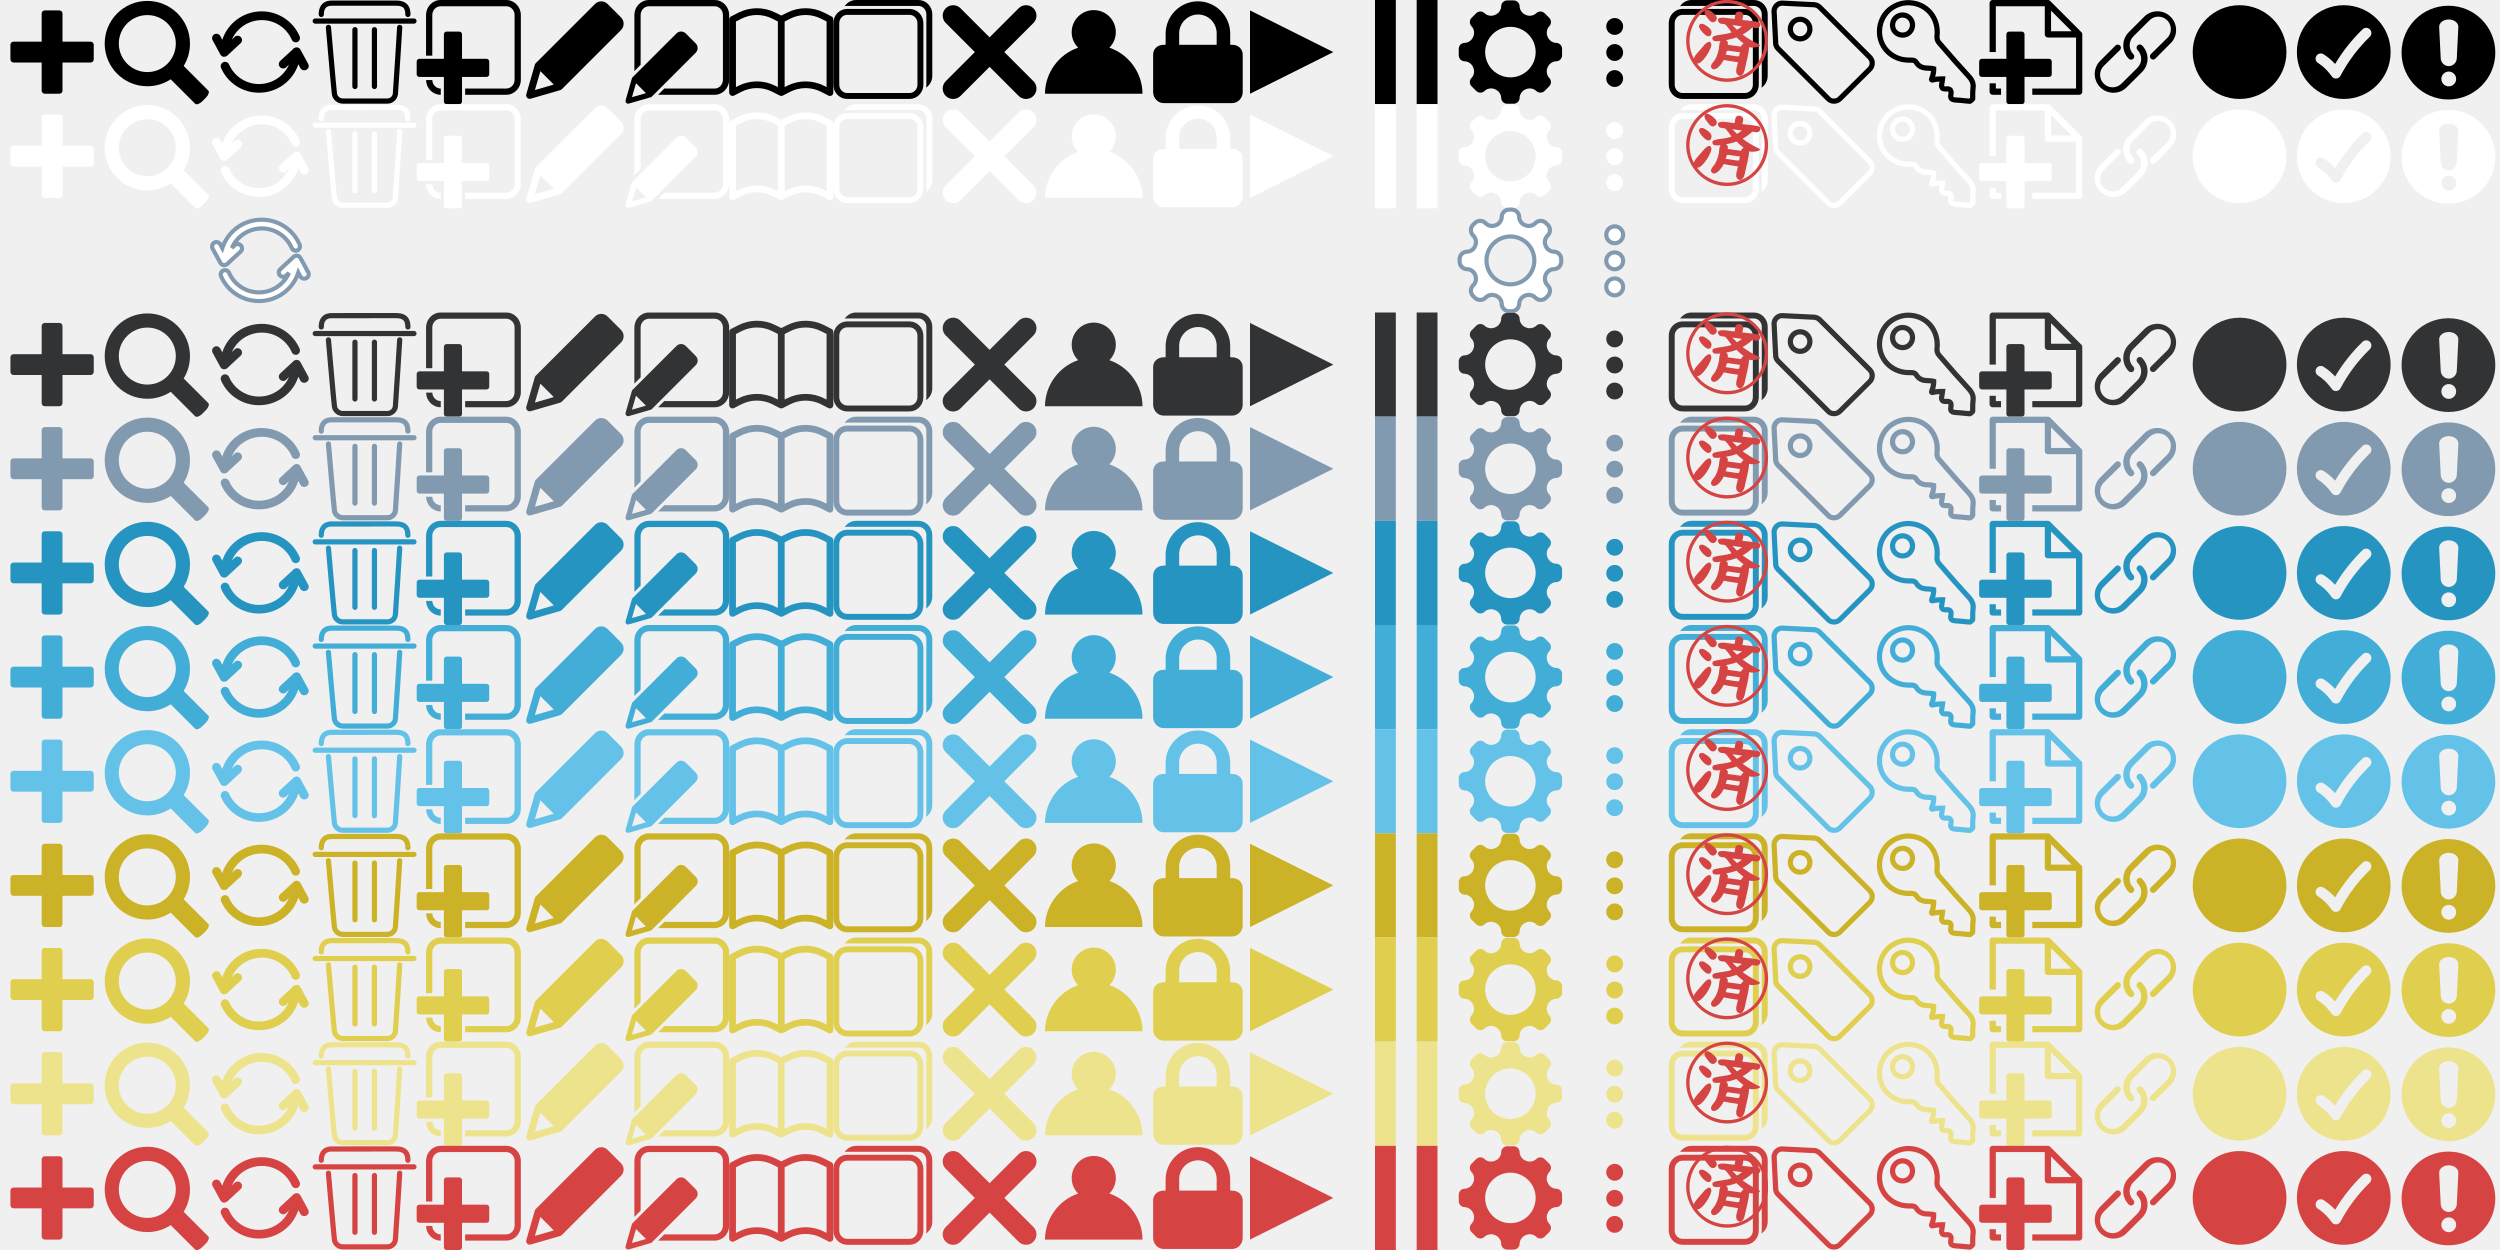
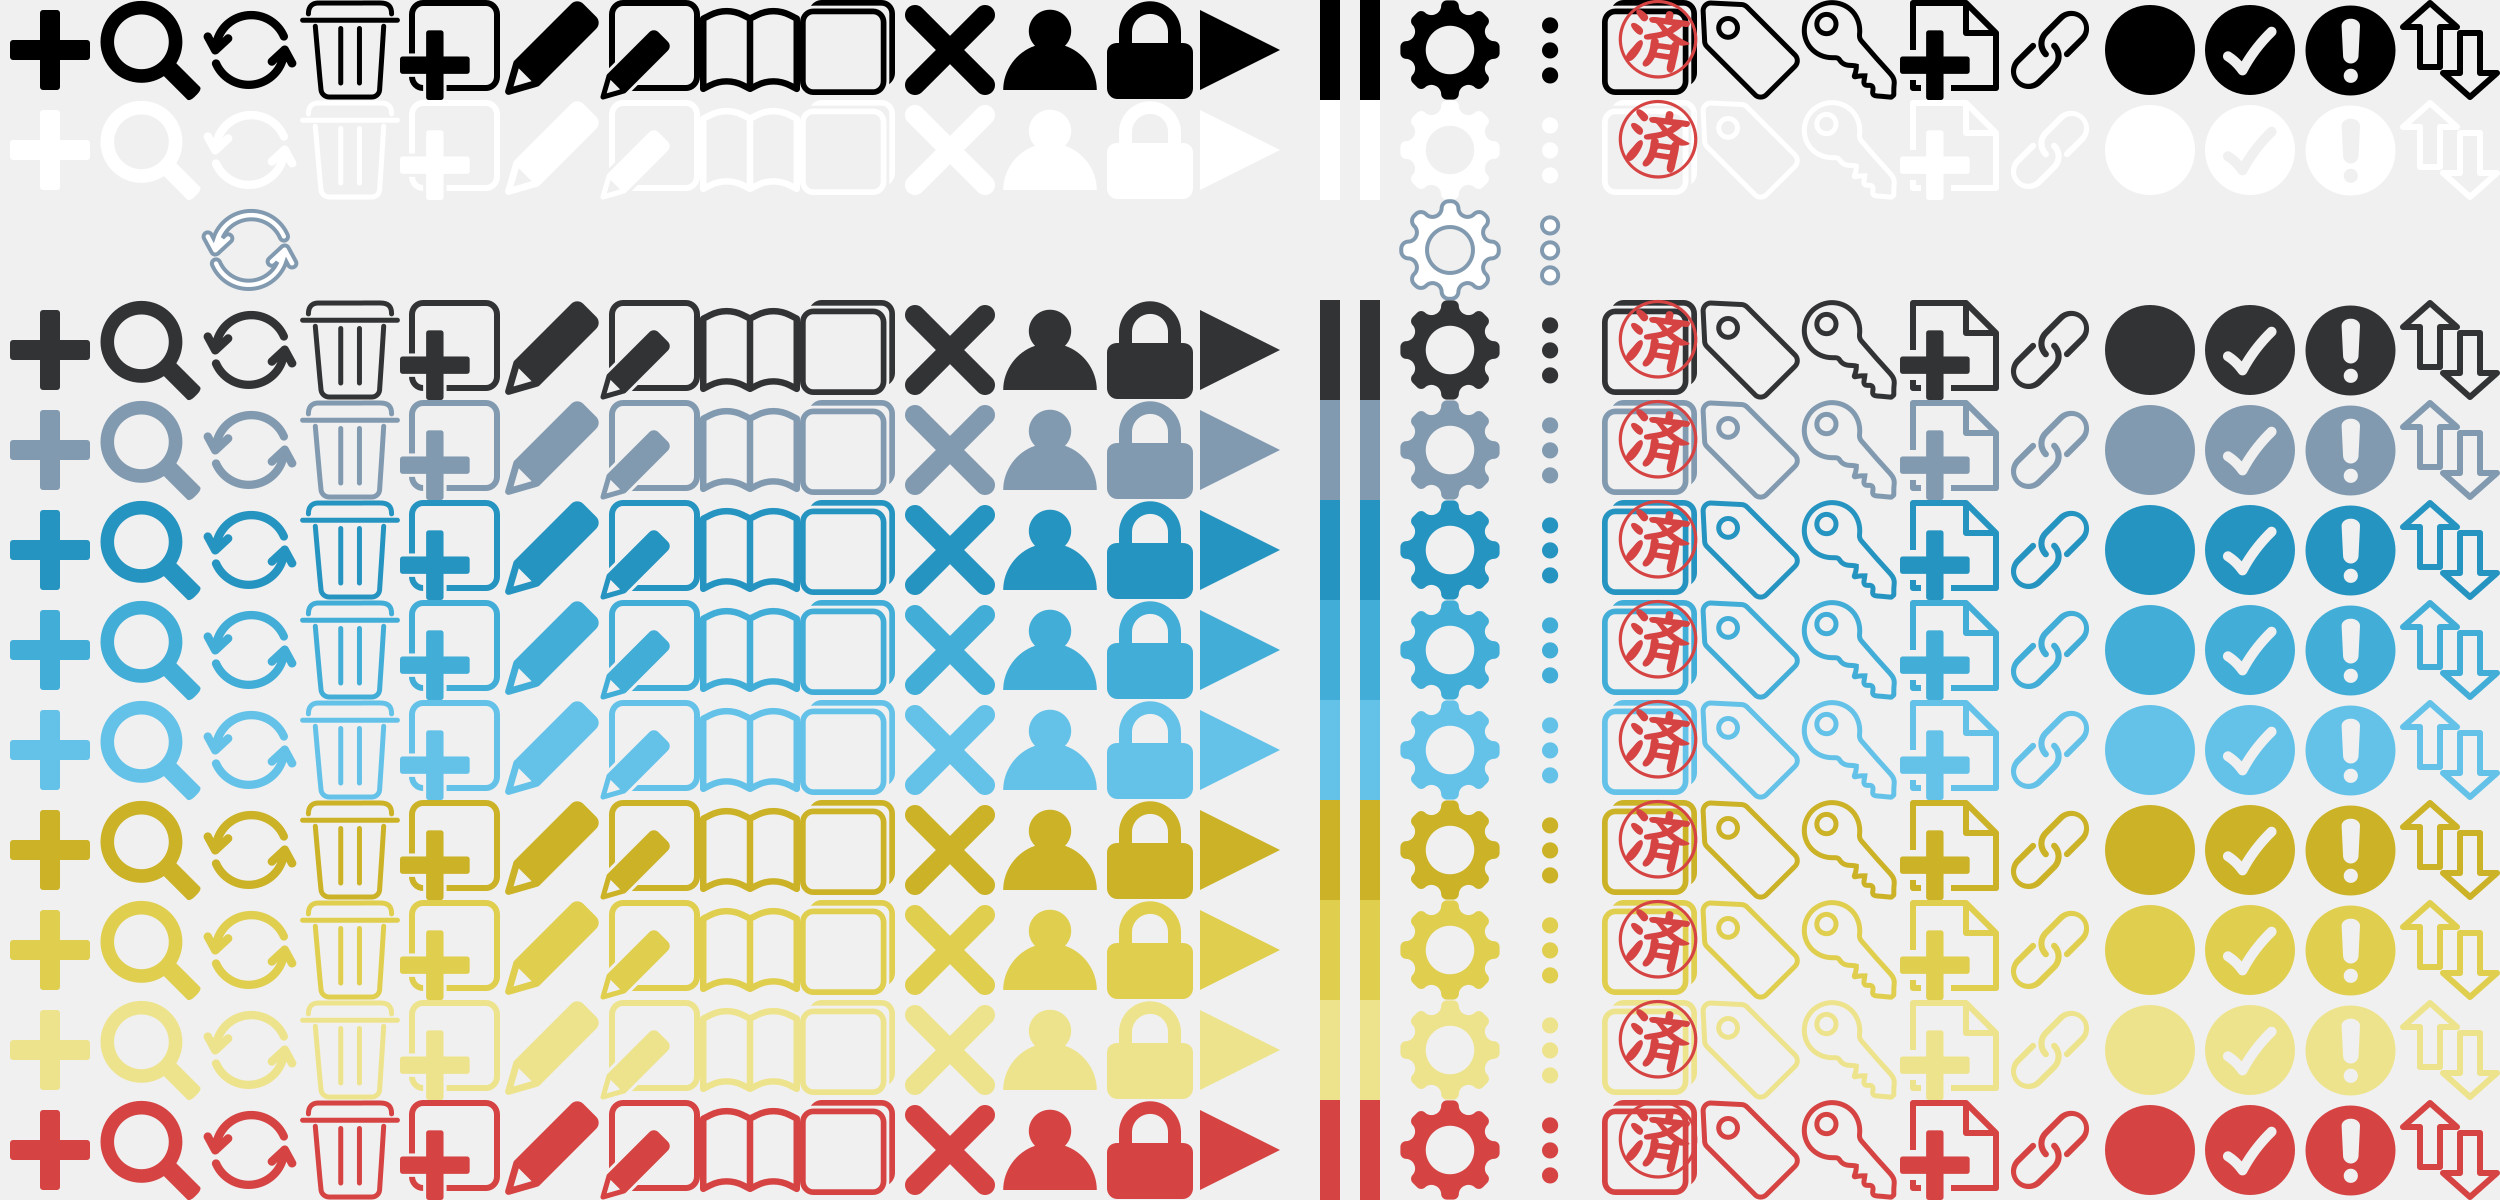
- <svg xmlns="http://www.w3.org/2000/svg" xmlns:xlink="http://www.w3.org/1999/xlink" viewBox="0 0 2400 1200" width="100%" height="100%">
+ <svg xmlns="http://www.w3.org/2000/svg" xmlns:xlink="http://www.w3.org/1999/xlink" viewBox="0 0 2500 1200" width="100%" height="100%">
  <g id="icons" fill="currentColor">
    <g>
      <rect x="40" y="10" width="20" height="80" rx="3" ry="3" />
      <rect x="10" y="40" width="80" height="20" rx="3" ry="3" />
    </g>
    <g transform="translate(100 -100)">
      <path d="M87.37,199.62l-23.49-23.49c-6.44,4.21-14.13,6.68-22.43,6.68         c-22.64,0-40.95-18.35-40.95-40.99c0-22.6,18.31-40.94,40.95-40.94         c22.6,0,40.94,18.35,40.94,40.94c0,7.9-2.22,15.27-6.07,21.5l23.66,23.65         c1.25,1.22,0.2,4.25-2.31,6.76l-3.52,3.53         C91.62,199.78,88.59,200.83,87.37,199.62L87.37,199.62z M68.78,141.82         c0-15.11-12.23-27.34-27.34-27.34c-15.11,0-27.38,12.23-27.38,27.34         s12.27,27.38,27.38,27.38C56.55,169.2,68.78,156.93,68.78,141.82z" />
    </g>
    <g transform="translate(200 0)">
      <path d="M87.6 34.7C81.3 20.2 67 10.9 51.2 10.9c-17.7 0-32.7 11.5-37.8 27.3l-1.9-3.6c-1.1-2-3.7-2.8-5.7-1.7S3 36.6 4.1 38.6l7.5 13.8c.6 1.1 1.7 1.9 3 2.1h.7c.8 0 1.6-.3 2.3-.7.6-.3 1.1-.8 1.5-1.3l11.9-11c1.7-1.6 1.8-4.2.2-5.9-1.6-1.7-4.2-1.8-5.9-.2L22.6 38c4.8-11 15.9-18.7 28.8-18.7 12.5 0 23.7 7.4 28.7 18.8.9 2.1 3.4 3.1 5.5 2.2 2-1 3-3.4 2-5.6zm8.3 26.7l-7.5-13.8c-.6-1.1-1.7-1.9-3-2.1-1-.2-2 .1-2.9.6-.6.3-1.2.8-1.6 1.4L69 58.5c-1.7 1.6-1.8 4.2-.2 5.9 1.6 1.7 4.2 1.8 5.9.2l2.7-2.6c-4.8 11-15.9 18.7-28.8 18.7-12.5 0-23.7-7.4-28.7-18.8-.9-2.1-3.4-3.1-5.5-2.2-2.1.9-3.1 3.4-2.2 5.5C18.5 79.7 32.8 89 48.6 89c17.7 0 32.7-11.5 37.8-27.3l1.9 3.6c.8 1.4 2.2 2.2 3.7 2.2.7 0 1.4-.2 2-.5 2.2-1 3-3.6 1.9-5.6z" />
    </g>
    <g transform="translate(300 0)" id="bin" fill="none" stroke="currentColor" stroke-width="5" stroke-linecap="round">
      <line x1="2.601" y1="20.206" x2="97.398" y2="20.206" />
      <path d="M8.421,13.864c0-4.676,1.465-10.873,10.226-10.844               c6.818,0.022,56.71-0.029,61.664-0.029c8.301,0,11.268,               3.684,11.268,10.873" />
      <path d="M15.299,26.281c0,0,5.161,59.847,5.761,63.939S25.486,97,29.008,97               s39.546,0,43.068,0s7.064-2.926,7.494-6.78s4.129-63.939,               4.129-63.939" />
      <line x1="40.75" y1="28.5" x2="40.75" y2="83" />
      <line x1="59.45" y1="28.5" x2="59.45" y2="83" />
    </g>
    <g transform="translate(400 0)">
      <path d="M67.06,56.46H43.54V32.94c0-1.44-1.17-2.61-2.61-2.61         H28.74c-1.44,0-2.61,1.17-2.61,2.61v23.52H2.61         C1.17,56.46,0,57.63,0,59.07v12.19c0,1.45,1.17,2.61,2.61,2.61         h23.52v23.52c0,1.45,1.17,2.61,2.61,2.61h12.19         c1.44,0,2.61-1.16,2.61-2.61V73.87h23.52c1.45,0,2.61-1.16,2.61-2.61         V59.07C69.67,57.63,68.51,56.46,67.06,56.46z" />
      <path d="M23.128,85h-0.121c-4.321,0-7.845-3.622-7.992-8.13h-6         C9.167,84.687,15.379,91,23.007,91h0.121V85z" />
      <path d="M85.992,0H23.007C15.284,0,9,6.469,9,14.42v39.041h6V14.42         C15,9.777,18.592,6,23.007,6h62.985C90.407,6,94,9.777,94,14.42         v62.16c0,4.643-3.593,8.42-8.008,8.42H46.544v6h39.448         C93.716,91,100,84.531,100,76.58V14.42C100,6.469,93.716,0,85.992,0z" />
    </g>
    <g transform="translate(550 50) scale(1.7) translate(-50 -50)">
      <path d="M77.18,30.44l-7.62-7.62a5,5,0,0,0-7.07,0L29,56.28                a2,2,0,0,0-.51.86L23.68,73.84A2,2,0,0,0,25.6,76.4                a2,2,0,0,0,.56-.08l16.71-4.85a2,2,0,0,0,.86-.51L77.18,37.51                a5,5,0,0,0,0-7.07Zm-48.64,41,3.09-10.66,7.56,7.56Z" />
    </g>
    <g transform="translate(600 0)">
      <path d="M85.99,0H23.01C15.28,0,9,6.47,9,14.42v53.81l6-5.99         V14.42C15,9.78,18.59,6,23.01,6h62.99C90.41,6,94,9.78,94,14.42v62.16         c0,4.64-3.59,8.42-8.01,8.42H37.73l-6,6h54.26         C93.72,91,100,84.53,100,76.58V14.42C100,6.47,93.72,0,85.99,0z" />
      <path d="M67.9,41.69l-9.59-9.59c-2.46-2.46-6.44-2.46-8.9,0L7.25,74.21         c-0.3,0.3-0.52,0.67-0.64,1.08L0.56,96.32         c-0.39,1.33,0.38,2.73,1.71,3.12c0.23,0.07,0.47,0.1,0.7,0.1         c0.24,0,0.48-0.03,0.71-0.1l21.03-6.1c0.41-0.12,0.78-0.34,1.08-0.64         L67.9,50.59C70.36,48.13,70.36,44.15,67.9,41.69z         M6.68,93.3l3.89-13.42l9.52,9.52L6.68,93.3z" />
    </g>
    <g transform="translate(700 0)">
      <path d="M96.75,92.12c-0.52,0-1.01-0.12-1.47-0.36l-6.96-3.58         c-4.61-2.35-9.77-3.59-14.93-3.59s-10.33,1.24-14.93,3.58l-6.97,3.59         l-0.1,0.05l-0.2,0.08l-0.21,0.07l-0.16,0.04l-0.16,0.03h-0.71         c-0.19,0-0.42-0.03-0.64-0.08l-0.17-0.04h-0.11         c-0.16-0.05-0.31-0.11-0.45-0.18l-0.33-0.17h-0.06l-6.63-3.41         c-4.61-2.35-9.77-3.59-14.93-3.59c-5.17,0-10.33,1.24-14.93,3.58         l-6.97,3.59c-0.46,0.23-0.97,0.36-1.49,0.36C1.45,92.1,0,90.65,0,88.86         v-70.2c0-1.22,0.69-2.33,1.8-2.88l6.98-3.59         c5.5-2.8,11.69-4.29,17.87-4.29c6.19,0,12.37,1.48,17.88,4.29l5.5,2.74         l5.49-2.73C61.03,9.38,67.21,7.9,73.4,7.9         c6.19,0,12.37,1.48,17.88,4.29l6.96,3.58c1.09,0.56,1.77,1.66,1.76,2.89         v70.2c0,0.52-0.12,1.04-0.36,1.5         C99.09,91.44,97.98,92.12,96.75,92.12L96.75,92.12z M73.38,78.15         c6.19,0,12.37,1.48,17.88,4.29l2.25,1.15V20.63l-5.19-2.65         c-4.6-2.35-9.76-3.58-14.93-3.58s-10.33,1.24-14.93,3.58l-5.21,2.65         v62.96l2.25-1.15C61.01,79.63,67.19,78.15,73.38,78.15z         M26.62,78.15c6.19,0,12.37,1.48,17.88,4.29l2.25,1.15V20.63l-5.19-2.65         c-4.6-2.35-9.76-3.58-14.93-3.58         c-5.17,0-10.33,1.24-14.93,3.58L6.5,20.63v62.96l2.25-1.15         C14.26,79.63,20.44,78.15,26.62,78.15z" />
    </g>
    <g transform="translate(800 0) scale(0.95)">
      <path fill="none" stroke="currentColor" stroke-width="6" d="M88,85.58C88,91.89,83.07,97,76.99,97H14.01         C7.93,97,3,91.89,3,85.58V23.42C3,17.11,7.93,12,14.01,12         h62.99C83.07,12,88,17.11,88,23.42V85.58z" />
      <path d="M85.99,0H23.01c-4.76,0-8.97,2.46-11.5,6.21         C12.33,6.09,13.16,6,14.01,6h9h53.99h9C90.41,6,94,9.78,94,14.42v9         v53.16v9c0,1.03-0.1,2.03-0.27,3.01c3.78-2.59,6.27-7,6.27-12.01         V14.42C100,6.47,93.72,0,85.99,0z" />
    </g>
    <g transform="translate(900 0)">
      <path fill="none" stroke="currentColor" stroke-width="20" stroke-linecap="round" d="M85 15L15 85M15 15l70 70" />
    </g>
    <g transform="translate(1000 0)">
      <path d="M64.992 45.781c3.831-3.834 6.2-9.064 6.2-14.912         0-11.704-9.487-21.16-21.192-21.16-11.704 0-21.192 9.504-21.192 21.208         0 5.848 2.369 11.021 6.2 14.855C16.515 51.99 3.198 70 3.198         90h93.605c0-20-13.32-38.002-31.811-44.219z" />
    </g>
    <g transform="translate(1100 0)">
      <path d="M82.81 43H81V32.256C81 15.237 67.02 1.264 50         1.264c-17.019 0-31 14.063-31 31.08V43h-1.809C11.469 43 7 46.704         7 52.493v35.814C7 94.096 11.469 99 17.191 99H82.81C88.531 99 93 94.096 93         88.308V52.493C93 46.704 88.531 43 82.81 43zM32 33v-.976c0-9.958         8.273-18.094 18.232-18.094C60.19 13.931 68 22.097 68         32.056V43H32V33z" />
    </g>
    <g transform="translate(1200 0)">
      <path d="M0 10l80 40l-80 40v-60" />
    </g>
    <g transform="translate(1300 0)">
      <path d="M20 0h20v100h-20v-100M60 0h20v100h-20v-100" />
    </g>
    <g transform="translate(1400 0)">
      <path d="M25.14,87.37c-2.23,2.14-5.81,2.11-8-0.08l-4.43-4.43         c-2.19-2.19-2.23-5.75-0.08-8l0.19-0.19c2.14-2.23,2.93-6.34,1.73-9.22         l-0.54-1.3c-1.19-2.86-4.63-5.23-7.75-5.29l-0.27-0.01         c-3.09-0.06-5.6-2.61-5.6-5.71l0-6.27c0-3.09,2.49-5.65,5.6-5.71         l0.27-0.01c3.09-0.06,6.55-2.42,7.75-5.29l0.54-1.3         c1.19-2.86,0.42-6.98-1.73-9.22l-0.19-0.19         c-2.14-2.23-2.11-5.81,0.08-8l4.43-4.43c2.19-2.19,5.75-2.23,8-0.08         l0.19,0.19c2.23,2.14,6.34,2.93,9.22,1.73l1.3-0.54         c2.86-1.19,5.23-4.63,5.29-7.75l0.01-0.27c0.06-3.09,2.61-5.6,5.71-5.6         l6.27,0c3.09,0,5.65,2.49,5.71,5.6l0.01,0.27         c0.06,3.09,2.42,6.55,5.29,7.75l1.29,0.54c2.86,1.19,6.98,0.42,9.22-1.73         l0.2-0.19c2.23-2.14,5.81-2.11,7.99,0.08l4.43,4.43         c2.19,2.19,2.23,5.75,0.08,8l-0.19,0.19c-2.14,2.23-2.93,6.34-1.73,9.22         l0.54,1.3c1.19,2.86,4.64,5.23,7.75,5.29l0.27,0.01         c3.09,0.06,5.6,2.61,5.6,5.71v6.27c0,3.09-2.49,5.65-5.6,5.71l-0.27,0.01         c-3.09,0.06-6.56,2.42-7.75,5.29l-0.54,1.29         c-1.19,2.86-0.42,6.98,1.73,9.22l0.19,0.2c2.14,2.23,2.11,5.81-0.08,7.99         l-4.43,4.43c-2.19,2.19-5.75,2.23-8,0.08l-0.19-0.19         c-2.23-2.14-6.34-2.93-9.22-1.73l-1.3,0.54         c-2.86,1.19-5.23,4.64-5.29,7.75l-0.01,0.27c-0.06,3.09-2.61,5.6-5.71,5.6         h-6.27         c-3.09,0-5.65-2.49-5.71-5.6l-0.01-0.27c-0.06-3.09-2.42-6.56-5.29-7.75         l-1.3-0.54c-2.86-1.19-6.98-0.42-9.22,1.73L25.14,87.37z         M40.72,72.4c12.37,5.13,26.55-0.75,31.67-13.12         c5.13-12.37-0.75-26.55-13.12-31.67c-12.37-5.12-26.55,0.75-31.67,13.12         C22.48,53.09,28.35,67.27,40.72,72.4z" />
    </g>
    <g transform="translate(1500 0)" id="dotdotdot">
      <circle cx="50.1" cy="50.4" r="8.1" fill="currentColor" />
      <circle cx="50.1" cy="25.4" r="8.1" fill="currentColor" />
      <circle cx="50.1" cy="75.4" r="8.1" fill="currentColor" />
    </g>
    <g transform="translate(1602 0) scale(0.95)">
      <path fill="none" stroke="currentColor" stroke-width="6" d="M88,85.58C88,91.89,83.07,97,76.99,97H14.01         C7.93,97,3,91.89,3,85.58V23.42C3,17.11,7.93,12,14.01,12         h62.99C83.07,12,88,17.11,88,23.42V85.58z" />
      <path d="M85.99,0H23.01c-4.76,0-8.97,2.46-11.5,6.21         C12.33,6.09,13.16,6,14.01,6h9h53.99h9C90.41,6,94,9.78,94,14.42v9         v53.16v9c0,1.03-0.1,2.03-0.27,3.01c3.78-2.59,6.27-7,6.27-12.01         V14.42C100,6.47,93.72,0,85.99,0z" />
      <path fill="hsl(360, 64%, 55%)" transform="scale(1.1) translate(0 -10)" d="M39.27,40.21c-1.6,8.2-10.46-1.98-11.37-5.31         c-0.89-3.27,2.83-3.5,4.76-2.42         C35.12,33.87,39.92,36.85,39.27,40.21         C39.11,41,39.53,38.87,39.27,40.21z         M81.94,30.16c4.2,0.82,2.01,6.22-1.8,5.72         c-0.94-0.12-2.65-0.72-3.57-0.47c-2.59,2.51-5.6,4.57-8.73,6.34         c4.44,3.31,9.33,6.37,14.38,8.67c5.61,2.58-5.83,4.03-8.4,2.9         c-0.38,6.83-2.7,13.99-4.01,20.7c-0.62,3.18-3.29,8.31-7.07,4.02         c-2.02-2.3,0.37-8.22,0.87-10.83c-3.26-0.51-6.52-1.01-9.78-1.52         c-0.65-0.1-2.8-0.83-3.42-0.53c-1.45,2.86-3.36,5.58-5.99,7.47         c-1.8,1.31-4.66,1.81-5.51-0.94c-0.74-2.4,2.76-5.33,3.82-7.27         c1.62-2.95,2.65-6.19,3.29-9.49c0.43-2.2,0.27-5.38,1.52-7.29         c-1.74,0.15-3.7,0.42-5.44,0.08c-2.26-0.44-2.88-3.81-0.52-4.6         c5.25-1.6,10.81-1.34,16.11-3.36c-1.16-1.28-4.94-7.42-6.53-7.64         c-1.43-0.19-4.1-0.06-5.05-1.42c-4.21-6.05,6.37-4.29,8.5-4.02         c1.89,0.24,3.77,0.49,5.66,0.73c0.42,0.05,0.72-3.82,0.98-4.35         c0.61-3.13,5.17-3.13,6.72-0.75c1.04,1.61-0.04,4.33-0.38,6.03         C72.34,28.92,77.23,29.24,81.94,30.16         C83.74,30.51,81.88,30.15,81.94,30.16z         M58.46,33.04c1.34,1.49,2.74,2.92,4.19,4.3         c1.62-0.95,3.19-1.98,4.68-3.13C64.37,33.83,61.42,33.43,58.46,33.04z         M65.38,58.08c-2.56-0.36-5.13-0.73-7.69-1.09         c-4.48-0.64-4.12-1.24-5.4,3.19c2.93,0.45,5.86,0.89,8.79,1.34         C65.11,62.14,64.59,62.13,65.38,58.08z         M62.18,44.31         c-3.16,1.22-6.47,2.02-9.79,2.62c2.03,0.81,2.11,2.37,1.74,4.22         c2.92,0.4,5.85,0.8,8.77,1.21c1.13,0.16,2.26,0.31,3.39,0.47         c-0.1-0.01,1.51-2.63,2.5-2.85C66.5,48.2,64.26,46.34,62.18,44.31         C59.38,45.39,63.02,41.05,62.18,44.31z         M37.02,28.33         c1.35,2,3.97,3.03,5.92,1.12c3.16-3.07-0.33-6.21-2.77-8.13         c-1.49-1.18-4.56-3.68-6.52-1.95C30.84,21.99,35.57,26.17,37.02,28.33         C37.82,29.52,36.32,27.29,37.02,28.33z         M90.6,54.78C86.93,73.54,69.07,86.9,50.04,85.05         C30.05,83.12,14.7,65.09,16.06,45.04         C17.39,25.57,34.06,9.9,53.6,9.9C76.95,9.9,95.08,31.82,90.6,54.78         C87.15,72.43,92.52,44.91,90.6,54.78z         M82.38,28.21         C72.37,13.35,51.97,8.56,36.42,17.49c-15.99,9.18-22.08,29.96-13.39,46.3         c1.15-3.85,5.83-7.61,8.22-10.84         c1.26-1.71,7.01-8.07,7.88-2.13c0.56,3.82-8.59,18.75-13.23,17.51         c11.01,14.71,32.31,18.2,47.41,7.74         C88.71,65.43,92.86,43.78,82.38,28.21         C77.21,20.53,87.55,35.89,82.38,28.21z" />
    </g>
    <g transform="translate(1700 0)">
      <path fill="none" stroke="currentColor" stroke-width="5" d="M60.6,97.1c-2.2,0-4.2-0.8-5.5-2.3L6.9,46.6c-1.6-1.6-2.4-3.8-2.3-6.2         l0-0.1L3.1,10.5c0.3-4.1,3.4-7.3,7.4-7.5l30.3,1.5c0,0,0.3,0,0.4,0         c2,0,4.1,0.9,5.7,2.4l48.1,48.1c3.1,3.1,3.1,8.2,0,11.3L66.4,94.7         C64.8,96.3,62.9,97.1,60.6,97.1z" />
      <circle fill="none" stroke="currentColor" stroke-width="5" cx="28.1" cy="27.9" r="9.4" />
    </g>
    <g transform="translate(1800 0)" id="key">
      <path fill="none" stroke="currentColor" stroke-width="5" d="M86.7,96.8c-3.1-0.3-6.2-0.7-9.4-0.8c-1.2-0.1-2.9-0.3-3.9-1.3         c-0.7-0.8-0.9-2-0.6-3.6c0.4-2.2,0.3-3.8-0.5-4.7         c-0.6-0.7-1.7-1.1-3.2-1.1c-0.3,0-0.7,0-1.1,0.1c-0.2,0-0.5,0-0.7,0         c-1.2,0-2.1-0.3-2.7-1c-1-1.2-0.7-3.1-0.5-3.8l0-0.2         c0.1-0.7,0.3-1.6,0.4-2.3l0.3-2.3l-2.3,0c-0.8,0-1.9,0.1-2.9,0.2         c-0.7,0-1.3,0.2-2.1,0.3l-2.6,0.5c0,0,0,0-0.1,0c-0.2,0-0.3-0.1-0.4-0.2         c-0.1-0.1-0.2-0.3-0.1-0.5l0.8-2.5c0.3-0.8,0.5-1.3,0.6-2         c0.3-1.4,0.6-2.9,0.6-3.8l0-1.7l-1.6-0.4c-0.5-0.1-1.4-0.2-4-0.3         c-5.3,0-8.8-1.8-11-5.4c-0.9-1.4-2-2.3-4.7-2.3c-0.3,0-0.6,0-1,0         c-0.6,0-1.1,0-1.7,0c-8.2,0-15.9-3.4-21.2-9.3c-4.5-5-6.9-11.6-6.8-18.4         c0.1-7.7,3.2-14.9,8.9-20.2C18.4,5.3,25.1,2.6,32,2.6c0.7,0,1.3,0,2,0.1         c7.3,0.5,13.9,3.7,18.7,9c5.4,6.1,7.9,14.6,6.8,23.2         c-0.2,1.9,0.5,4.5,1.8,5.9C71.9,53.2,81.4,64,90.3,73.6l0,0         c3.3,3.7,4.4,7,3.8,11.2c-0.3,2.3-0.3,4.6-0.3,6.9c0,1.1,0,2.1,0,3.1         c0,0.1-0.1,0.3-0.2,0.4l-2.2,1.9c-0.1,0.1-0.2,0.1-0.3,0.1L86.7,96.8z" />
      <path fill="none" stroke="currentColor" stroke-width="5" d="M26.5,33.7c-2.8,0-5.5-1.2-7.3-3.2c-3.4-3.9-3.1-10,0.7-13.5         c1.8-1.7,4.1-2.6,6.5-2.6c0.2,0,0.3,0,0.5,0c2.6,0.1,5,1.3,6.7,3.2         l0.1,0.1l-0.1-0.1c1.7,1.9,2.6,4.5,2.4,7.1c-0.2,2.6-1.3,4.9-3.2,6.6         C31.2,32.9,28.9,33.7,26.5,33.7z" />
    </g>
    <g transform="translate(1900 0)" id="add-note" fill="currentColor">
      <path d="M67.06,56.46H43.54V32.94c0-1.44-1.17-2.61-2.61-2.61         H28.74c-1.44,0-2.61,1.17-2.61,2.61v23.52H2.61         C1.17,56.46,0,57.63,0,59.07v12.19c0,1.45,1.17,2.61,2.61,2.61         h23.52v23.52c0,1.45,1.17,2.61,2.61,2.61h12.19         c1.44,0,2.61-1.16,2.61-2.61V73.87h23.52c1.45,0,2.61-1.16,2.61-2.61         V59.07C69.67,57.63,68.51,56.46,67.06,56.46z" />
      <path d="M13 50v-47h53v30h30v55h-45m-30 0h-8v-8M66 3l30 30" stroke="currentColor" stroke-width="6" fill="none" stroke-linecap="butt" stroke-linejoin="round" />
    </g>
    <g transform="translate(2000 0)" id="link" fill="currentColor">
      <path d="M15.4 59.2a18 18 0 0 0 25.4 25.4l15.6-15.5c7-7 7-18.4 0-25.5A3 3 45 1 0 52 48a12 12 0 0 1 0 17L36.6 80.3a12 12 0 0 1-17 0 12 12 0 0 1 0-17L35.2 48a3 3 45 1 0-4.3-4.3L15.4 59.2zm28.2-28.3c-7 7-7 18.4 0 25.5A3 3 45 1 0 48 52a12 12 0 0 1 0-17l15.5-15.5a12 12 0 0 1 17 0 12 12 0 0 1 0 17L64.8 52a3 3 45 1 0 4.3 4.3l15.5-15.6a18 18 0 0 0-25.4-25.4L43.6 30.9z" />
    </g>
    <g transform="translate(2100 0)" fill="currentColor">
      <circle cx="50" cy="50" r="45" />
    </g>
    <g transform="translate(2200 0)" fill="currentColor">
      <path d="M50 5a45 45 0 1 0 0 90 45 45 0 0 0 0-90zm25 30.3a148.4 148.4 0 0 0-28.2 37.6c-.4.7-.9 1.2-1.6 1.7-.8.5-1.5.8-2.4.8h-.3a5 5 0 0 1-2.2-.5l-.6-.4a3 3 0 0 1-1-1l-.4-.4s-4.9-7.4-12.5-12.3a5 5 0 1 1 5.3-8.4c4.4 2.8 8 6.2 10.6 9a162 162 0 0 1 26.4-33.3 5 5 0 0 1 7 .1 5 5 0 0 1 0 7z" />
    </g>
    <g transform="translate(2300 0)" fill="currentColor" id="error-circle">
      <path d="M43.1 56.2c.2 4 3.7 7.3 7.7 7.3s7.5-3.3 7.7-7.3L60 26c.2-4-4-7.3-9.2-7.3-5.3 0-9.4 3.3-9.2 7.3M5.5 50.5a45 45 0 1 1 90 0 45 45 0 0 1-90 0zm45.3 32.4a7.1 7.1 0 1 0 0-14.2 7.1 7.1 0 0 0 0 14.2z" />
    </g>
+     <g transform="translate(2400 0)" id="add-reverse">
+       <path stroke-width="6" fill="none" stroke="currentColor" stroke-linejoin="round" d="M3 27l27-24 27 24h-17v40h-20v-40z" />
+       <path stroke-width="6" fill="none" stroke="currentColor" stroke-linejoin="round" d="M60 33h20v40h17l-27 24-27-24h17z" />
+     </g>
  </g>
  <use y="100" xlink:href="#icons" color="white" />
  <g transform="translate(200 200)">
    <path fill="white" stroke="hsl(209, 23%, 60%)" stroke-width="4" d="M87.6 34.7C81.3 20.2 67 10.9 51.2 10.9c-17.7 0-32.7 11.5-37.8       27.3l-1.9-3.6c-1.1-2-3.7-2.8-5.7-1.7S3 36.6 4.1 38.6l7.5 13.8c.6 1.1 1.7       1.9 3 2.1h.7c.8 0 1.6-.3 2.3-.7.6-.3 1.1-.8 1.5-1.3l11.9-11c1.7-1.6       1.8-4.2.2-5.9-1.6-1.7-4.2-1.8-5.9-.2L22.6 38c4.8-11 15.9-18.7 28.8-18.7       12.5 0 23.7 7.4 28.7 18.8.9 2.1 3.4 3.1 5.5 2.2 2-1 3-3.4 2-5.6zm8.3       26.7l-7.5-13.8c-.6-1.1-1.7-1.9-3-2.1-1-.2-2 .1-2.9.6-.6.3-1.2.8-1.6 1.4L69       58.5c-1.7 1.6-1.8 4.2-.2 5.9 1.6 1.7 4.2 1.8 5.9.2l2.7-2.6c-4.8 11-15.9       18.7-28.8 18.7-12.5 0-23.7-7.4-28.7-18.8-.9-2.1-3.4-3.1-5.5-2.2-2.1.9-3.1       3.4-2.2 5.5C18.5 79.7 32.8 89 48.6 89c17.7 0 32.7-11.5 37.8-27.3l1.9       3.6c.8 1.4 2.2 2.2 3.7 2.2.7 0 1.4-.2 2-.5 2.2-1 3-3.6 1.9-5.6z" />
  </g>
  <g transform="translate(1400 200)">
    <path fill="white" stroke="hsl(209, 23%, 60%)" stroke-width="4" d="M25.94,85.93c-2.81,2.72-7.31,2.69-10.08-0.08l-1.71-1.71          c-2.76-2.76-2.79-7.27-0.07-10.08l0.69-0.71          c2.04-2.1,2.78-5.99,1.65-8.72l-0.51-1.23c-1.12-2.71-4.41-4.95-7.32-5          l-0.29,0c-3.9-0.07-7.06-3.27-7.06-7.19l0-2.42          c0-3.9,3.15-7.12,7.06-7.19l0.29-0.01c2.92-0.05,6.19-2.27,7.32-5          l0.51-1.23c1.12-2.71,0.37-6.63-1.64-8.71l-0.7-0.73          c-2.72-2.81-2.69-7.31,0.08-10.08l1.71-1.71          c2.76-2.76,7.27-2.79,10.08-0.07l0.71,0.69          c2.1,2.04,5.99,2.78,8.72,1.65l1.23-0.51c2.71-1.12,4.95-4.41,5-7.32          l0-0.29c0.07-3.9,3.27-7.06,7.19-7.06l2.42,0          c3.9,0,7.12,3.15,7.19,7.06l0,0.29c0.05,2.92,2.27,6.19,5,7.32          l1.23,0.51c2.71,1.12,6.63,0.37,8.71-1.64l0.73-0.7          c2.81-2.72,7.31-2.69,10.08,0.08l1.71,1.71          c2.76,2.76,2.79,7.27,0.07,10.08l-0.69,0.71          c-2.04,2.1-2.78,5.99-1.65,8.72l0.51,1.23          c1.13,2.71,4.41,4.95,7.32,5l0.29,0.01c3.9,0.07,7.06,3.27,7.06,7.19          v2.42c0,3.9-3.15,7.12-7.05,7.19l-0.29,0          c-2.92,0.05-6.19,2.27-7.32,5l-0.51,1.23c-1.12,2.71-0.37,6.63,1.64,8.71          l0.7,0.73c2.72,2.81,2.69,7.31-0.08,10.08l-1.71,1.71          c-2.76,2.76-7.27,2.79-10.08,0.07l-0.71-0.69          c-2.1-2.04-5.99-2.78-8.72-1.65l-1.23,0.51c-2.71,1.13-4.95,4.41-5,7.32          l0,0.29c-0.07,3.9-3.27,7.06-7.19,7.06h-2.42c-3.9,0-7.12-3.15-7.19-7.05          l-0.01-0.29c-0.05-2.92-2.27-6.19-5-7.32l-1.23-0.51          c-2.71-1.12-6.63-0.37-8.71,1.64L25.94,85.93z M41.21,71.22          c11.72,4.86,25.16-0.71,30.01-12.43c4.86-11.72-0.71-25.16-12.43-30.01          c-11.72-4.85-25.16,0.71-30.01,12.43          C23.92,52.93,29.49,66.37,41.21,71.22z" />
  </g>
  <g transform="translate(1500 200)" fill="white" stroke="hsl(209, 23%, 60%)" stroke-width="4">
    <circle cx="50.1" cy="50.4" r="8.1" />
    <circle cx="50.1" cy="25.4" r="8.1" />
    <circle cx="50.1" cy="75.4" r="8.1" />
  </g>
  <use y="300" xlink:href="#icons" color="#323335" />
  <use y="400" xlink:href="#icons" color="hsl(209, 23%, 60%)" />
  <use y="500" xlink:href="#icons" color="hsl(197, 67%, 45%)" />
  <use y="600" xlink:href="#icons" color="hsl(197, 65%, 55%)" />
  <use y="700" xlink:href="#icons" color="hsl(197, 74%, 65%)" />
  <use y="800" xlink:href="#icons" color="hsl(50.9, 68.5%, 47.3%)" />
  <use y="900" xlink:href="#icons" color="hsl(52.6, 70%, 59.4%)" />
  <use y="1000" xlink:href="#icons" color="hsl(53.2, 74%, 74.3%)" />
  <use y="1100" xlink:href="#icons" color="hsl(360, 64%, 55%)" />
  <view id="search-grey" viewBox="100 400 100 100" />
  <view id="user-grey" viewBox="1000 400 100 100" />
  <view id="lock-grey" viewBox="1100 400 100 100" />
</svg>
